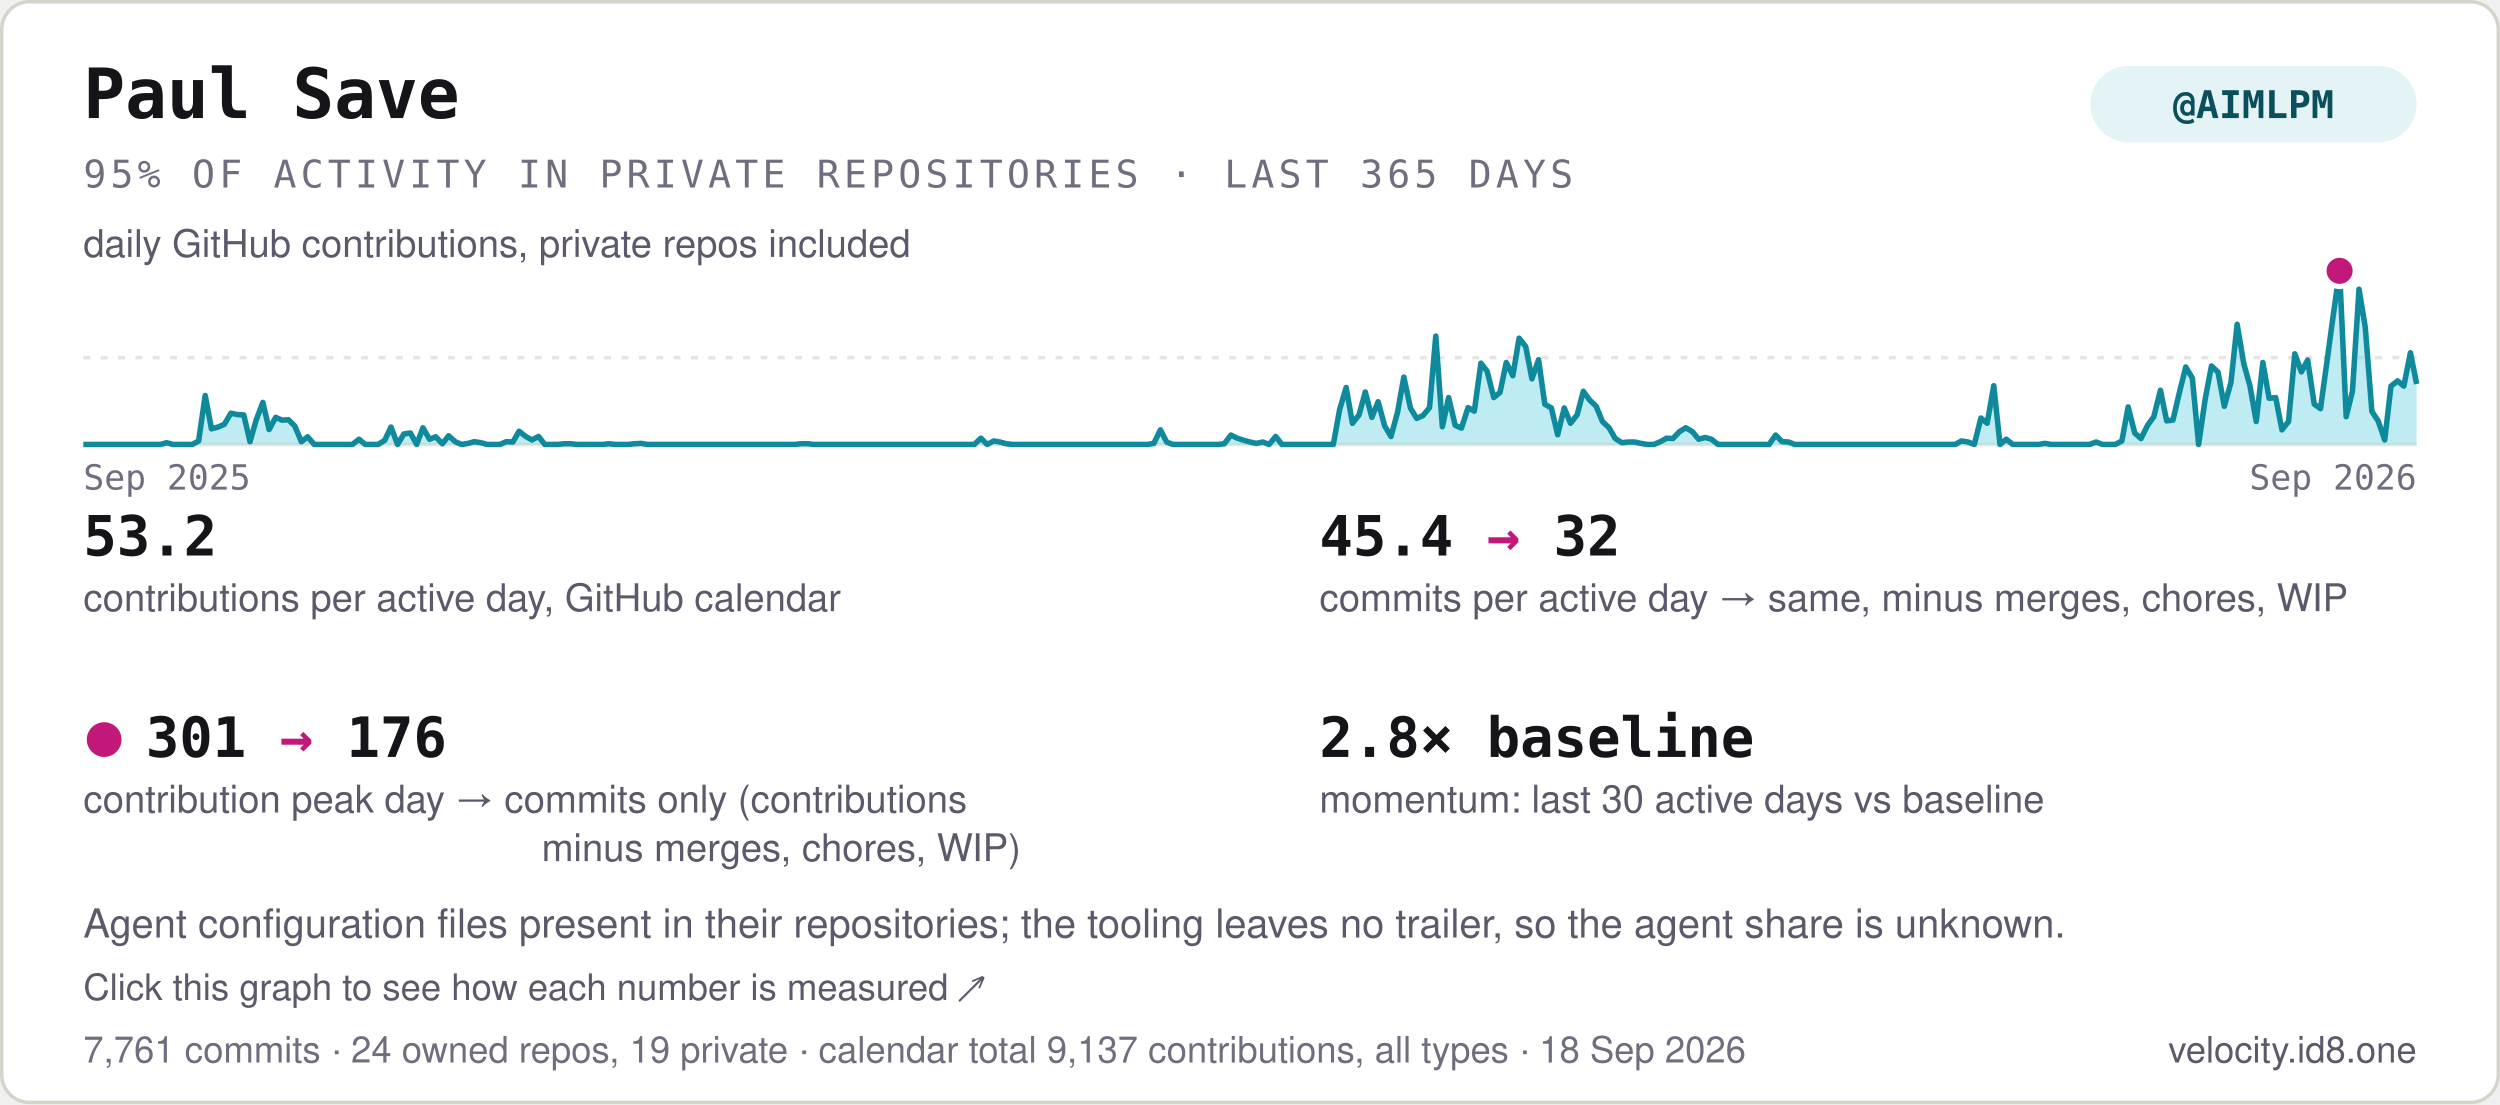
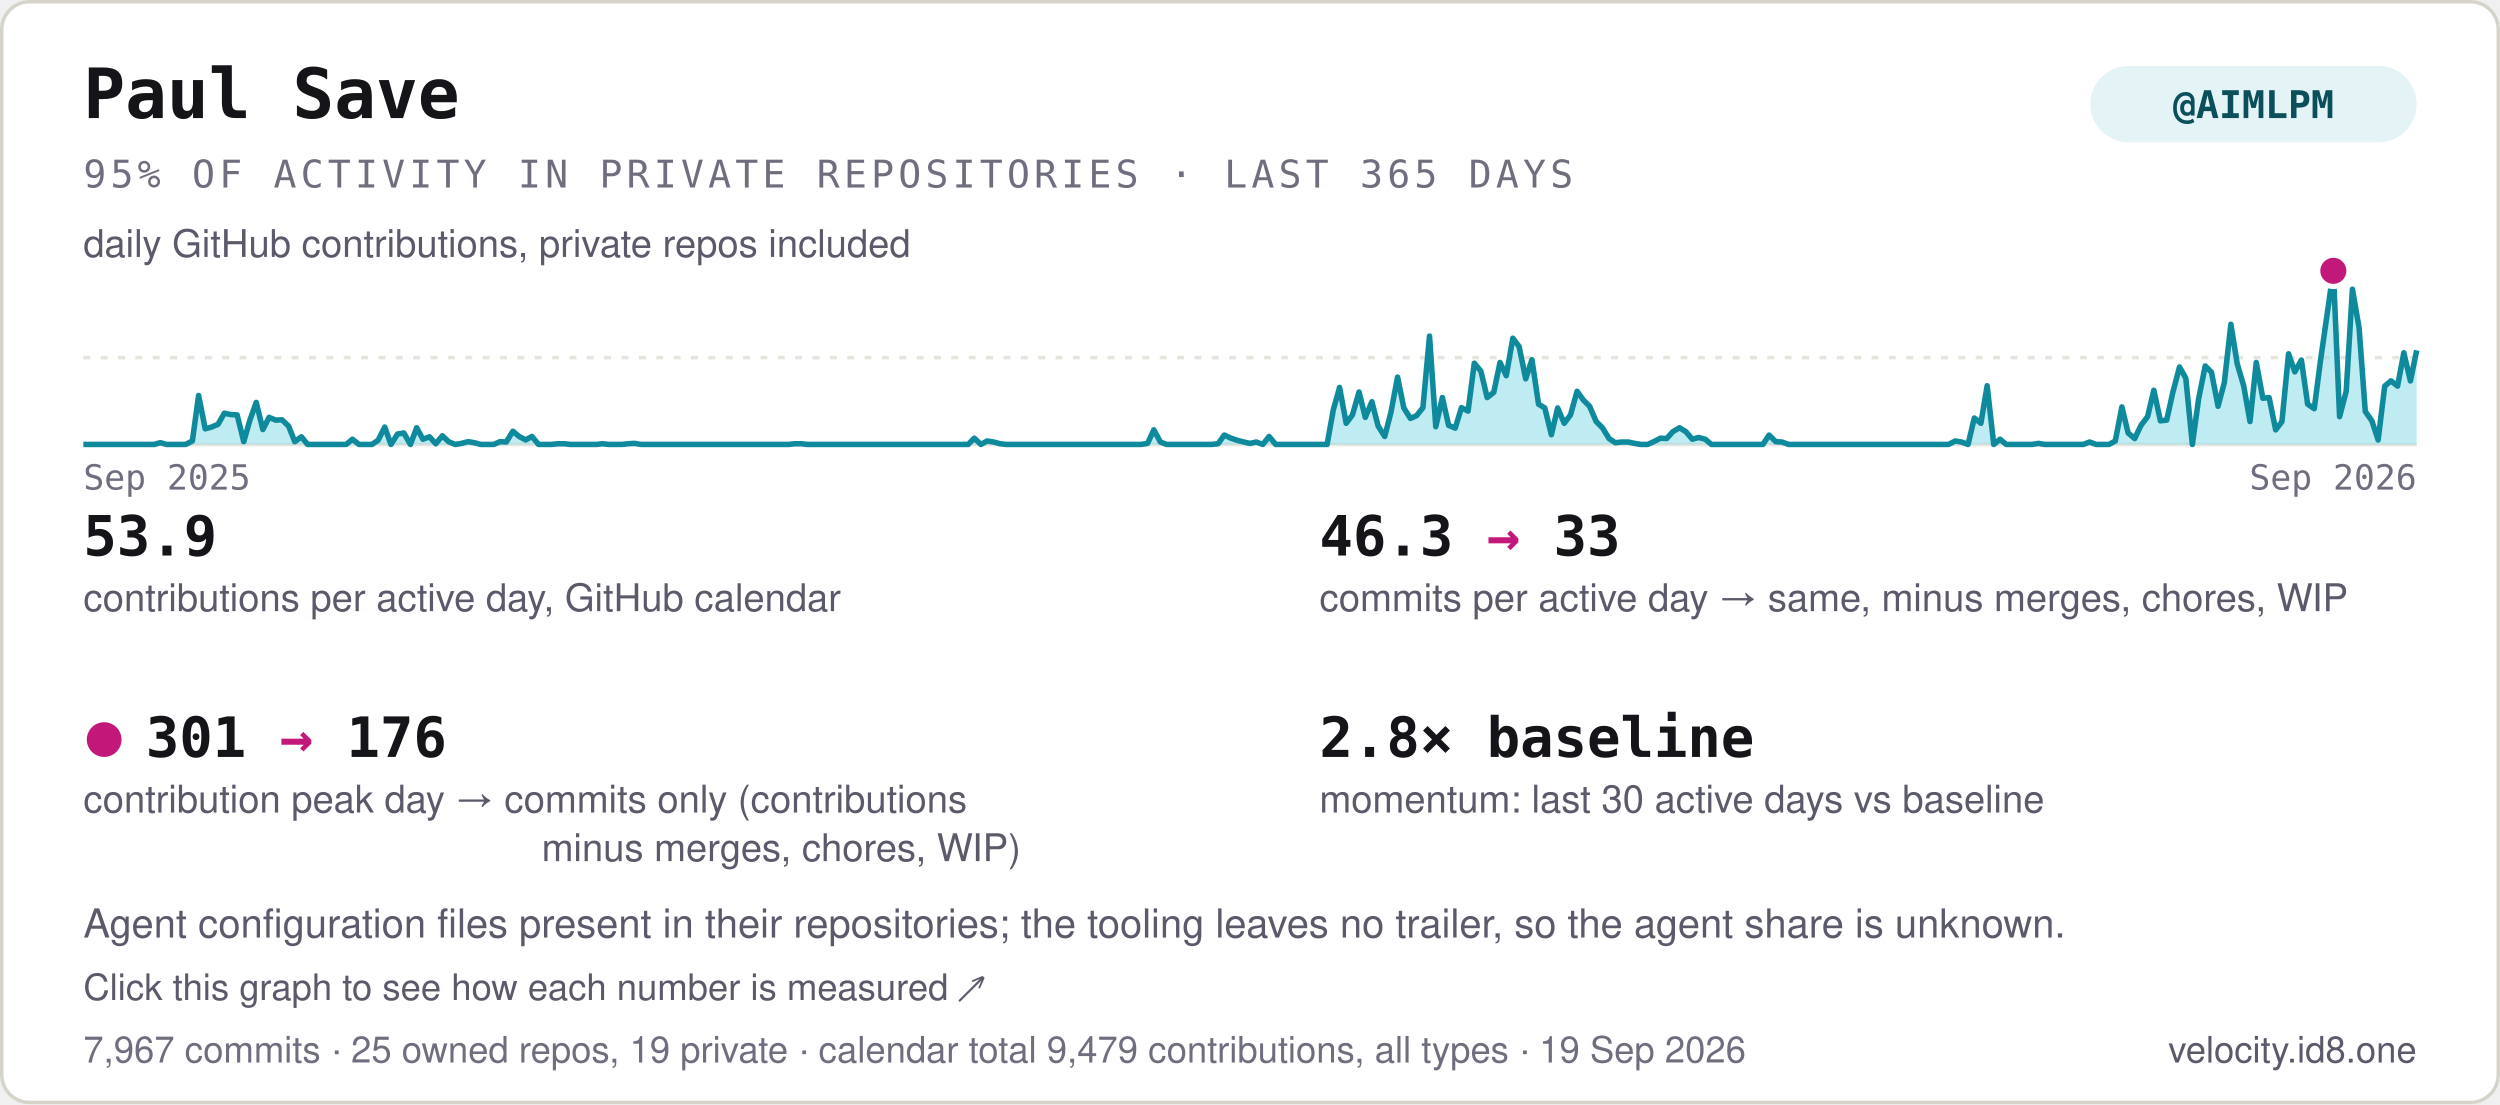
<svg xmlns="http://www.w3.org/2000/svg" width="720" height="318" viewBox="0 0 720 318" role="img" aria-label="Paul Save: Velocity Graph">
  <rect x="0.5" y="0.5" width="719" height="317" rx="8" fill="#FFFFFF" stroke="#D5D3CA" />
  <text x="24" y="34" font-family="Departure Mono, JetBrains Mono, ui-monospace, Menlo, monospace" font-size="20" font-weight="700" fill="#141419">Paul Save</text>
  <text x="24" y="54" font-family="Departure Mono, JetBrains Mono, ui-monospace, Menlo, monospace" font-size="11" letter-spacing="1.2" fill="#6E6E7E">95% OF ACTIVITY IN PRIVATE REPOSITORIES · LAST 365 DAYS</text>
  <rect x="602" y="19" width="94" height="22" rx="11" fill="#E4F3F6" />
  <text x="649" y="34" text-anchor="middle" font-family="Departure Mono, JetBrains Mono, ui-monospace, Menlo, monospace" font-size="11" font-weight="600" fill="#0A4F5A">@AIMLPM</text>
  <line x1="24" x2="696" y1="128" y2="128" stroke="#E6E4DC" />
  <line x1="24" x2="696" y1="103.0" y2="103.0" stroke="#E6E4DC" stroke-dasharray="2 3" />
-   <path d="M24.0,128.0 L25.8,128.0 L27.7,128.0 L29.5,128.0 L31.4,128.0 L33.2,128.0 L35.1,128.0 L36.9,128.0 L38.8,128.0 L40.6,128.0 L42.5,128.0 L44.3,128.0 L46.2,128.0 L48.0,127.5 L49.8,128.0 L51.7,128.0 L53.5,128.0 L55.4,128.0 L57.2,127.0 L59.1,113.9 L60.9,123.5 L62.8,123.0 L64.6,122.2 L66.5,119.0 L68.3,119.4 L70.2,119.5 L72.0,127.2 L73.8,120.9 L75.7,115.9 L77.5,123.7 L79.4,120.2 L81.2,121.0 L83.1,120.9 L84.9,122.7 L86.8,127.2 L88.6,125.8 L90.5,128.0 L92.3,128.0 L94.2,128.0 L96.0,128.0 L97.8,128.0 L99.7,128.0 L101.5,128.0 L103.4,126.5 L105.2,128.0 L107.1,128.0 L108.9,128.0 L110.8,126.8 L112.6,123.0 L114.5,128.0 L116.3,125.0 L118.2,124.7 L120.0,128.0 L121.8,123.2 L123.7,126.5 L125.5,125.8 L127.4,127.8 L129.2,125.5 L131.1,127.2 L132.9,128.0 L134.8,127.7 L136.6,127.2 L138.5,127.5 L140.3,128.0 L142.2,128.0 L144.0,128.0 L145.8,127.2 L147.7,127.3 L149.5,124.2 L151.4,125.7 L153.2,126.7 L155.1,125.7 L156.9,128.0 L158.8,128.0 L160.6,128.0 L162.5,127.8 L164.3,127.8 L166.2,128.0 L168.0,128.0 L169.8,128.0 L171.7,128.0 L173.5,128.0 L175.4,127.8 L177.2,128.0 L179.1,128.0 L180.9,128.0 L182.8,127.8 L184.6,127.7 L186.5,128.0 L188.3,128.0 L190.2,128.0 L192.0,128.0 L193.8,128.0 L195.7,128.0 L197.5,128.0 L199.4,128.0 L201.2,128.0 L203.1,128.0 L204.9,128.0 L206.8,128.0 L208.6,128.0 L210.5,128.0 L212.3,128.0 L214.2,128.0 L216.0,128.0 L217.8,128.0 L219.7,128.0 L221.5,128.0 L223.4,128.0 L225.2,128.0 L227.1,128.0 L228.9,128.0 L230.8,127.8 L232.6,127.8 L234.5,128.0 L236.3,128.0 L238.2,128.0 L240.0,128.0 L241.8,128.0 L243.7,128.0 L245.5,128.0 L247.4,128.0 L249.2,128.0 L251.1,128.0 L252.9,128.0 L254.8,128.0 L256.6,128.0 L258.5,128.0 L260.3,128.0 L262.2,128.0 L264.0,128.0 L265.8,128.0 L267.7,128.0 L269.5,128.0 L271.4,128.0 L273.2,128.0 L275.1,128.0 L276.9,128.0 L278.8,128.0 L280.6,128.0 L282.5,126.2 L284.3,128.0 L286.2,127.0 L288.0,127.3 L289.8,127.8 L291.7,128.0 L293.5,128.0 L295.4,128.0 L297.2,128.0 L299.1,128.0 L300.9,128.0 L302.8,128.0 L304.6,128.0 L306.5,128.0 L308.3,128.0 L310.2,128.0 L312.0,128.0 L313.8,128.0 L315.7,128.0 L317.5,128.0 L319.4,128.0 L321.2,128.0 L323.1,128.0 L324.9,128.0 L326.8,128.0 L328.6,128.0 L330.5,128.0 L332.3,127.7 L334.2,123.8 L336.0,127.3 L337.8,128.0 L339.7,128.0 L341.5,128.0 L343.4,128.0 L345.2,128.0 L347.1,128.0 L348.9,128.0 L350.8,128.0 L352.6,127.8 L354.5,125.3 L356.3,126.2 L358.2,126.8 L360.0,127.3 L361.8,127.7 L363.7,127.3 L365.5,128.0 L367.4,125.7 L369.2,128.0 L371.1,128.0 L372.9,128.0 L374.8,128.0 L376.6,128.0 L378.5,128.0 L380.3,128.0 L382.2,128.0 L384.0,128.0 L385.8,118.0 L387.7,111.6 L389.5,121.9 L391.4,119.5 L393.2,112.9 L395.1,120.2 L396.9,115.7 L398.8,122.7 L400.6,125.7 L402.5,118.7 L404.3,108.6 L406.2,117.5 L408.0,120.5 L409.8,119.7 L411.7,117.4 L413.5,96.8 L415.4,122.9 L417.2,114.5 L419.1,122.5 L420.9,123.3 L422.8,117.4 L424.6,118.4 L426.5,104.6 L428.3,106.9 L430.2,114.5 L432.0,113.0 L433.8,104.4 L435.7,108.2 L437.5,97.4 L439.4,99.8 L441.2,109.1 L443.1,103.6 L444.9,116.4 L446.8,117.5 L448.6,125.2 L450.5,117.5 L452.3,121.9 L454.2,119.5 L456.0,112.7 L457.8,115.2 L459.7,117.0 L461.5,121.4 L463.4,123.2 L465.2,126.3 L467.1,127.5 L468.9,127.3 L470.8,127.3 L472.6,127.7 L474.5,128.0 L476.3,128.0 L478.2,127.2 L480.0,126.2 L481.8,126.3 L483.7,124.3 L485.5,123.2 L487.4,124.3 L489.2,126.5 L491.1,126.0 L492.9,126.5 L494.8,128.0 L496.6,128.0 L498.5,128.0 L500.3,128.0 L502.2,128.0 L504.0,128.0 L505.8,128.0 L507.7,128.0 L509.5,128.0 L511.4,125.3 L513.2,127.2 L515.1,127.3 L516.9,128.0 L518.8,128.0 L520.6,128.0 L522.5,128.0 L524.3,128.0 L526.2,128.0 L528.0,128.0 L529.8,128.0 L531.7,128.0 L533.5,128.0 L535.4,128.0 L537.2,128.0 L539.1,128.0 L540.9,128.0 L542.8,128.0 L544.6,128.0 L546.5,128.0 L548.3,128.0 L550.2,128.0 L552.0,128.0 L553.8,128.0 L555.7,128.0 L557.5,128.0 L559.4,128.0 L561.2,128.0 L563.1,128.0 L564.9,127.0 L566.8,127.3 L568.6,128.0 L570.5,120.4 L572.3,121.9 L574.2,111.1 L576.0,128.0 L577.8,126.5 L579.7,128.0 L581.5,128.0 L583.4,128.0 L585.2,128.0 L587.1,128.0 L588.9,127.7 L590.8,128.0 L592.6,128.0 L594.5,128.0 L596.3,128.0 L598.2,128.0 L600.0,128.0 L601.8,128.0 L603.7,127.3 L605.5,128.0 L607.4,128.0 L609.2,128.0 L611.1,127.0 L612.9,117.2 L614.8,124.7 L616.6,126.3 L618.5,122.5 L620.3,120.0 L622.2,112.4 L624.0,121.2 L625.8,121.0 L627.7,112.9 L629.5,105.7 L631.4,108.9 L633.2,128.0 L635.1,114.9 L636.9,105.4 L638.8,107.2 L640.6,117.0 L642.5,110.2 L644.3,93.4 L646.2,104.7 L648.0,111.2 L649.8,121.4 L651.7,104.4 L653.5,114.7 L655.4,114.5 L657.2,123.8 L659.1,121.4 L660.9,101.9 L662.8,107.1 L664.6,103.7 L666.5,116.4 L668.3,117.7 L670.2,103.9 L672.0,90.6 L673.8,78.0 L675.7,120.0 L677.5,112.7 L679.4,83.3 L681.2,94.3 L683.1,118.5 L684.9,121.2 L686.8,126.7 L688.6,111.2 L690.5,109.7 L692.3,111.2 L694.2,101.6 L696.0,110.6 L696.0,128 L24,128 Z" fill="#8ADCE8" fill-opacity="0.55" />
-   <path d="M24.0,128.0 L25.8,128.0 L27.7,128.0 L29.5,128.0 L31.4,128.0 L33.2,128.0 L35.1,128.0 L36.9,128.0 L38.8,128.0 L40.6,128.0 L42.5,128.0 L44.3,128.0 L46.2,128.0 L48.0,127.5 L49.8,128.0 L51.7,128.0 L53.5,128.0 L55.4,128.0 L57.2,127.0 L59.1,113.9 L60.9,123.5 L62.8,123.0 L64.6,122.2 L66.5,119.0 L68.3,119.4 L70.2,119.5 L72.0,127.2 L73.8,120.9 L75.7,115.9 L77.5,123.7 L79.4,120.2 L81.2,121.0 L83.1,120.9 L84.9,122.7 L86.8,127.2 L88.6,125.8 L90.5,128.0 L92.3,128.0 L94.2,128.0 L96.0,128.0 L97.8,128.0 L99.7,128.0 L101.5,128.0 L103.4,126.5 L105.2,128.0 L107.1,128.0 L108.9,128.0 L110.8,126.8 L112.6,123.0 L114.5,128.0 L116.3,125.0 L118.2,124.7 L120.0,128.0 L121.8,123.2 L123.7,126.5 L125.5,125.8 L127.4,127.8 L129.2,125.5 L131.1,127.2 L132.9,128.0 L134.8,127.7 L136.6,127.2 L138.5,127.5 L140.3,128.0 L142.2,128.0 L144.0,128.0 L145.8,127.2 L147.7,127.3 L149.5,124.2 L151.4,125.7 L153.2,126.7 L155.1,125.7 L156.9,128.0 L158.8,128.0 L160.6,128.0 L162.5,127.8 L164.3,127.8 L166.2,128.0 L168.0,128.0 L169.8,128.0 L171.7,128.0 L173.5,128.0 L175.4,127.8 L177.2,128.0 L179.1,128.0 L180.9,128.0 L182.8,127.8 L184.6,127.7 L186.5,128.0 L188.3,128.0 L190.2,128.0 L192.0,128.0 L193.8,128.0 L195.7,128.0 L197.5,128.0 L199.4,128.0 L201.2,128.0 L203.1,128.0 L204.9,128.0 L206.8,128.0 L208.6,128.0 L210.5,128.0 L212.3,128.0 L214.2,128.0 L216.0,128.0 L217.8,128.0 L219.7,128.0 L221.5,128.0 L223.4,128.0 L225.2,128.0 L227.1,128.0 L228.9,128.0 L230.8,127.8 L232.6,127.8 L234.5,128.0 L236.3,128.0 L238.2,128.0 L240.0,128.0 L241.8,128.0 L243.7,128.0 L245.5,128.0 L247.4,128.0 L249.2,128.0 L251.1,128.0 L252.9,128.0 L254.8,128.0 L256.6,128.0 L258.5,128.0 L260.3,128.0 L262.2,128.0 L264.0,128.0 L265.8,128.0 L267.7,128.0 L269.5,128.0 L271.4,128.0 L273.2,128.0 L275.1,128.0 L276.9,128.0 L278.8,128.0 L280.6,128.0 L282.5,126.2 L284.3,128.0 L286.2,127.0 L288.0,127.3 L289.8,127.8 L291.7,128.0 L293.5,128.0 L295.4,128.0 L297.2,128.0 L299.1,128.0 L300.9,128.0 L302.8,128.0 L304.6,128.0 L306.5,128.0 L308.3,128.0 L310.2,128.0 L312.0,128.0 L313.8,128.0 L315.7,128.0 L317.5,128.0 L319.4,128.0 L321.2,128.0 L323.1,128.0 L324.9,128.0 L326.8,128.0 L328.6,128.0 L330.5,128.0 L332.3,127.7 L334.2,123.8 L336.0,127.3 L337.8,128.0 L339.7,128.0 L341.5,128.0 L343.4,128.0 L345.2,128.0 L347.1,128.0 L348.9,128.0 L350.8,128.0 L352.6,127.8 L354.5,125.3 L356.3,126.2 L358.2,126.8 L360.0,127.3 L361.8,127.7 L363.7,127.3 L365.5,128.0 L367.4,125.7 L369.2,128.0 L371.1,128.0 L372.9,128.0 L374.8,128.0 L376.6,128.0 L378.5,128.0 L380.3,128.0 L382.2,128.0 L384.0,128.0 L385.8,118.0 L387.7,111.6 L389.5,121.9 L391.4,119.5 L393.2,112.9 L395.1,120.2 L396.9,115.7 L398.8,122.7 L400.6,125.7 L402.5,118.7 L404.3,108.6 L406.2,117.5 L408.0,120.5 L409.8,119.7 L411.7,117.4 L413.5,96.8 L415.4,122.9 L417.2,114.5 L419.1,122.5 L420.9,123.3 L422.8,117.4 L424.6,118.4 L426.5,104.6 L428.3,106.9 L430.2,114.5 L432.0,113.0 L433.8,104.4 L435.7,108.2 L437.5,97.4 L439.4,99.8 L441.2,109.1 L443.1,103.6 L444.9,116.4 L446.8,117.5 L448.6,125.2 L450.5,117.5 L452.3,121.9 L454.2,119.5 L456.0,112.7 L457.8,115.2 L459.7,117.0 L461.5,121.4 L463.4,123.2 L465.2,126.3 L467.1,127.5 L468.9,127.3 L470.8,127.3 L472.6,127.7 L474.5,128.0 L476.3,128.0 L478.2,127.2 L480.0,126.2 L481.8,126.3 L483.7,124.3 L485.5,123.2 L487.4,124.3 L489.2,126.5 L491.1,126.0 L492.9,126.5 L494.8,128.0 L496.6,128.0 L498.5,128.0 L500.3,128.0 L502.2,128.0 L504.0,128.0 L505.8,128.0 L507.7,128.0 L509.5,128.0 L511.4,125.3 L513.2,127.2 L515.1,127.3 L516.9,128.0 L518.8,128.0 L520.6,128.0 L522.5,128.0 L524.3,128.0 L526.2,128.0 L528.0,128.0 L529.8,128.0 L531.7,128.0 L533.5,128.0 L535.4,128.0 L537.2,128.0 L539.1,128.0 L540.9,128.0 L542.8,128.0 L544.6,128.0 L546.5,128.0 L548.3,128.0 L550.2,128.0 L552.0,128.0 L553.8,128.0 L555.7,128.0 L557.5,128.0 L559.4,128.0 L561.2,128.0 L563.1,128.0 L564.9,127.0 L566.8,127.3 L568.6,128.0 L570.5,120.4 L572.3,121.9 L574.2,111.1 L576.0,128.0 L577.8,126.5 L579.7,128.0 L581.5,128.0 L583.4,128.0 L585.2,128.0 L587.1,128.0 L588.9,127.7 L590.8,128.0 L592.6,128.0 L594.5,128.0 L596.3,128.0 L598.2,128.0 L600.0,128.0 L601.8,128.0 L603.7,127.3 L605.5,128.0 L607.4,128.0 L609.2,128.0 L611.1,127.0 L612.9,117.2 L614.8,124.7 L616.6,126.3 L618.5,122.5 L620.3,120.0 L622.2,112.4 L624.0,121.2 L625.8,121.0 L627.7,112.9 L629.5,105.7 L631.4,108.9 L633.2,128.0 L635.1,114.9 L636.9,105.4 L638.8,107.2 L640.6,117.0 L642.5,110.2 L644.3,93.4 L646.2,104.7 L648.0,111.2 L649.8,121.4 L651.7,104.4 L653.5,114.7 L655.4,114.5 L657.2,123.8 L659.1,121.4 L660.9,101.9 L662.8,107.1 L664.6,103.7 L666.5,116.4 L668.3,117.7 L670.2,103.9 L672.0,90.6 L673.8,78.0 L675.7,120.0 L677.5,112.7 L679.4,83.3 L681.2,94.3 L683.1,118.5 L684.9,121.2 L686.8,126.7 L688.6,111.2 L690.5,109.7 L692.3,111.2 L694.2,101.6 L696.0,110.6" fill="none" stroke="#0F8A9C" stroke-width="1.6" stroke-linejoin="round" />
-   <circle cx="673.8" cy="78.0" r="4.5" fill="#C2187A" stroke="#FFFFFF" stroke-width="1.5" />
+   <path d="M24.0,128.0 L25.8,128.0 L27.7,128.0 L29.5,128.0 L31.4,128.0 L33.2,128.0 L35.1,128.0 L36.9,128.0 L38.8,128.0 L40.6,128.0 L42.5,128.0 L44.3,128.0 L46.2,127.5 L48.0,128.0 L49.8,128.0 L51.7,128.0 L53.5,128.0 L55.4,127.0 L57.2,113.9 L59.1,123.5 L60.9,123.0 L62.8,122.2 L64.6,119.0 L66.5,119.4 L68.3,119.5 L70.2,127.2 L72.0,120.9 L73.8,115.9 L75.7,123.7 L77.5,120.2 L79.4,121.0 L81.2,120.9 L83.1,122.7 L84.9,127.2 L86.8,125.8 L88.6,128.0 L90.5,128.0 L92.3,128.0 L94.2,128.0 L96.0,128.0 L97.8,128.0 L99.7,128.0 L101.5,126.5 L103.4,128.0 L105.2,128.0 L107.1,128.0 L108.9,126.8 L110.8,123.0 L112.6,128.0 L114.5,125.0 L116.3,124.7 L118.2,128.0 L120.0,123.2 L121.8,126.5 L123.7,125.8 L125.5,127.8 L127.4,125.5 L129.2,127.2 L131.1,128.0 L132.9,127.7 L134.8,127.2 L136.6,127.5 L138.5,128.0 L140.3,128.0 L142.2,128.0 L144.0,127.2 L145.8,127.3 L147.7,124.2 L149.5,125.7 L151.4,126.7 L153.2,125.7 L155.1,128.0 L156.9,128.0 L158.8,128.0 L160.6,127.8 L162.5,127.8 L164.3,128.0 L166.2,128.0 L168.0,128.0 L169.8,128.0 L171.7,128.0 L173.5,127.8 L175.4,128.0 L177.2,128.0 L179.1,128.0 L180.9,127.8 L182.8,127.7 L184.6,128.0 L186.5,128.0 L188.3,128.0 L190.2,128.0 L192.0,128.0 L193.8,128.0 L195.7,128.0 L197.5,128.0 L199.4,128.0 L201.2,128.0 L203.1,128.0 L204.9,128.0 L206.8,128.0 L208.6,128.0 L210.5,128.0 L212.3,128.0 L214.2,128.0 L216.0,128.0 L217.8,128.0 L219.7,128.0 L221.5,128.0 L223.4,128.0 L225.2,128.0 L227.1,128.0 L228.9,127.8 L230.8,127.8 L232.6,128.0 L234.5,128.0 L236.3,128.0 L238.2,128.0 L240.0,128.0 L241.8,128.0 L243.7,128.0 L245.5,128.0 L247.4,128.0 L249.2,128.0 L251.1,128.0 L252.9,128.0 L254.8,128.0 L256.6,128.0 L258.5,128.0 L260.3,128.0 L262.2,128.0 L264.0,128.0 L265.8,128.0 L267.7,128.0 L269.5,128.0 L271.4,128.0 L273.2,128.0 L275.1,128.0 L276.9,128.0 L278.8,128.0 L280.6,126.2 L282.5,128.0 L284.3,127.0 L286.2,127.3 L288.0,127.8 L289.8,128.0 L291.7,128.0 L293.5,128.0 L295.4,128.0 L297.2,128.0 L299.1,128.0 L300.9,128.0 L302.8,128.0 L304.6,128.0 L306.5,128.0 L308.3,128.0 L310.2,128.0 L312.0,128.0 L313.8,128.0 L315.7,128.0 L317.5,128.0 L319.4,128.0 L321.2,128.0 L323.1,128.0 L324.9,128.0 L326.8,128.0 L328.6,128.0 L330.5,127.7 L332.3,123.8 L334.2,127.3 L336.0,128.0 L337.8,128.0 L339.7,128.0 L341.5,128.0 L343.4,128.0 L345.2,128.0 L347.1,128.0 L348.9,128.0 L350.8,127.8 L352.6,125.3 L354.5,126.2 L356.3,126.8 L358.2,127.3 L360.0,127.7 L361.8,127.3 L363.7,128.0 L365.5,125.7 L367.4,128.0 L369.2,128.0 L371.1,128.0 L372.9,128.0 L374.8,128.0 L376.6,128.0 L378.5,128.0 L380.3,128.0 L382.2,128.0 L384.0,118.0 L385.8,111.6 L387.7,121.9 L389.5,119.5 L391.4,112.9 L393.2,120.2 L395.1,115.7 L396.9,122.7 L398.8,125.7 L400.6,118.7 L402.5,108.6 L404.3,117.5 L406.2,120.5 L408.0,119.7 L409.8,117.4 L411.7,96.8 L413.5,122.9 L415.4,114.5 L417.2,122.5 L419.1,123.3 L420.9,117.4 L422.8,118.4 L424.6,104.6 L426.5,106.9 L428.3,114.5 L430.2,113.0 L432.0,104.4 L433.8,108.2 L435.7,97.4 L437.5,99.8 L439.4,109.1 L441.2,103.6 L443.1,116.4 L444.9,117.5 L446.8,125.2 L448.6,117.5 L450.5,121.9 L452.3,119.5 L454.2,112.7 L456.0,115.2 L457.8,117.0 L459.7,121.4 L461.5,123.2 L463.4,126.3 L465.2,127.5 L467.1,127.3 L468.9,127.3 L470.8,127.7 L472.6,128.0 L474.5,128.0 L476.3,127.2 L478.2,126.2 L480.0,126.3 L481.8,124.3 L483.7,123.2 L485.5,124.3 L487.4,126.5 L489.2,126.0 L491.1,126.5 L492.9,128.0 L494.8,128.0 L496.6,128.0 L498.5,128.0 L500.3,128.0 L502.2,128.0 L504.0,128.0 L505.8,128.0 L507.7,128.0 L509.5,125.3 L511.4,127.2 L513.2,127.3 L515.1,128.0 L516.9,128.0 L518.8,128.0 L520.6,128.0 L522.5,128.0 L524.3,128.0 L526.2,128.0 L528.0,128.0 L529.8,128.0 L531.7,128.0 L533.5,128.0 L535.4,128.0 L537.2,128.0 L539.1,128.0 L540.9,128.0 L542.8,128.0 L544.6,128.0 L546.5,128.0 L548.3,128.0 L550.2,128.0 L552.0,128.0 L553.8,128.0 L555.7,128.0 L557.5,128.0 L559.4,128.0 L561.2,128.0 L563.1,127.0 L564.9,127.3 L566.8,128.0 L568.6,120.4 L570.5,121.9 L572.3,111.1 L574.2,128.0 L576.0,126.5 L577.8,128.0 L579.7,128.0 L581.5,128.0 L583.4,128.0 L585.2,128.0 L587.1,127.7 L588.9,128.0 L590.8,128.0 L592.6,128.0 L594.5,128.0 L596.3,128.0 L598.2,128.0 L600.0,128.0 L601.8,127.3 L603.7,128.0 L605.5,128.0 L607.4,128.0 L609.2,127.0 L611.1,117.2 L612.9,124.7 L614.8,126.3 L616.6,122.5 L618.5,120.0 L620.3,112.4 L622.2,121.2 L624.0,121.0 L625.8,112.9 L627.7,105.7 L629.5,108.9 L631.4,128.0 L633.2,114.9 L635.1,105.4 L636.9,107.2 L638.8,117.0 L640.6,110.2 L642.5,93.4 L644.3,104.7 L646.2,111.2 L648.0,121.4 L649.8,104.4 L651.7,114.7 L653.5,114.5 L655.4,123.8 L657.2,121.4 L659.1,101.9 L660.9,107.1 L662.8,103.7 L664.6,116.4 L666.5,117.7 L668.3,103.9 L670.2,90.6 L672.0,78.0 L673.8,120.0 L675.7,112.7 L677.5,83.3 L679.4,94.3 L681.2,118.5 L683.1,121.2 L684.9,126.7 L686.8,111.2 L688.6,109.7 L690.5,111.2 L692.3,101.6 L694.2,109.7 L696.0,100.9 L696.0,128 L24,128 Z" fill="#8ADCE8" fill-opacity="0.55" />
+   <path d="M24.0,128.0 L25.8,128.0 L27.7,128.0 L29.5,128.0 L31.4,128.0 L33.2,128.0 L35.1,128.0 L36.9,128.0 L38.8,128.0 L40.6,128.0 L42.5,128.0 L44.3,128.0 L46.2,127.5 L48.0,128.0 L49.8,128.0 L51.7,128.0 L53.5,128.0 L55.4,127.0 L57.2,113.9 L59.1,123.5 L60.9,123.0 L62.8,122.2 L64.6,119.0 L66.5,119.4 L68.3,119.5 L70.2,127.2 L72.0,120.9 L73.8,115.9 L75.7,123.7 L77.5,120.2 L79.4,121.0 L81.2,120.9 L83.1,122.7 L84.9,127.2 L86.8,125.8 L88.6,128.0 L90.5,128.0 L92.3,128.0 L94.2,128.0 L96.0,128.0 L97.8,128.0 L99.7,128.0 L101.5,126.5 L103.4,128.0 L105.2,128.0 L107.1,128.0 L108.9,126.8 L110.8,123.0 L112.6,128.0 L114.5,125.0 L116.3,124.7 L118.2,128.0 L120.0,123.2 L121.8,126.5 L123.7,125.8 L125.5,127.8 L127.4,125.5 L129.2,127.2 L131.1,128.0 L132.9,127.7 L134.8,127.2 L136.6,127.5 L138.5,128.0 L140.3,128.0 L142.2,128.0 L144.0,127.2 L145.8,127.3 L147.7,124.2 L149.5,125.7 L151.4,126.7 L153.2,125.7 L155.1,128.0 L156.9,128.0 L158.8,128.0 L160.6,127.8 L162.5,127.8 L164.3,128.0 L166.2,128.0 L168.0,128.0 L169.8,128.0 L171.7,128.0 L173.5,127.8 L175.4,128.0 L177.2,128.0 L179.1,128.0 L180.9,127.8 L182.8,127.7 L184.6,128.0 L186.5,128.0 L188.3,128.0 L190.2,128.0 L192.0,128.0 L193.8,128.0 L195.7,128.0 L197.5,128.0 L199.4,128.0 L201.2,128.0 L203.1,128.0 L204.9,128.0 L206.8,128.0 L208.6,128.0 L210.5,128.0 L212.3,128.0 L214.2,128.0 L216.0,128.0 L217.8,128.0 L219.7,128.0 L221.5,128.0 L223.4,128.0 L225.2,128.0 L227.1,128.0 L228.9,127.8 L230.8,127.8 L232.6,128.0 L234.5,128.0 L236.3,128.0 L238.2,128.0 L240.0,128.0 L241.8,128.0 L243.7,128.0 L245.5,128.0 L247.4,128.0 L249.2,128.0 L251.1,128.0 L252.9,128.0 L254.8,128.0 L256.6,128.0 L258.5,128.0 L260.3,128.0 L262.2,128.0 L264.0,128.0 L265.8,128.0 L267.7,128.0 L269.5,128.0 L271.4,128.0 L273.2,128.0 L275.1,128.0 L276.9,128.0 L278.8,128.0 L280.6,126.2 L282.5,128.0 L284.3,127.0 L286.2,127.3 L288.0,127.8 L289.8,128.0 L291.7,128.0 L293.5,128.0 L295.4,128.0 L297.2,128.0 L299.1,128.0 L300.9,128.0 L302.8,128.0 L304.6,128.0 L306.5,128.0 L308.3,128.0 L310.2,128.0 L312.0,128.0 L313.8,128.0 L315.7,128.0 L317.5,128.0 L319.4,128.0 L321.2,128.0 L323.1,128.0 L324.9,128.0 L326.8,128.0 L328.6,128.0 L330.5,127.7 L332.3,123.8 L334.2,127.3 L336.0,128.0 L337.8,128.0 L339.7,128.0 L341.5,128.0 L343.4,128.0 L345.2,128.0 L347.1,128.0 L348.9,128.0 L350.8,127.8 L352.6,125.3 L354.5,126.2 L356.3,126.8 L358.2,127.3 L360.0,127.7 L361.8,127.3 L363.7,128.0 L365.5,125.7 L367.4,128.0 L369.2,128.0 L371.1,128.0 L372.9,128.0 L374.8,128.0 L376.6,128.0 L378.5,128.0 L380.3,128.0 L382.2,128.0 L384.0,118.0 L385.8,111.6 L387.7,121.9 L389.5,119.5 L391.4,112.9 L393.2,120.2 L395.1,115.7 L396.9,122.7 L398.8,125.7 L400.6,118.7 L402.5,108.6 L404.3,117.5 L406.2,120.5 L408.0,119.7 L409.8,117.4 L411.7,96.8 L413.5,122.9 L415.4,114.5 L417.2,122.5 L419.1,123.3 L420.9,117.4 L422.8,118.4 L424.6,104.6 L426.5,106.9 L428.3,114.5 L430.2,113.0 L432.0,104.4 L433.8,108.2 L435.7,97.4 L437.5,99.8 L439.4,109.1 L441.2,103.6 L443.1,116.4 L444.9,117.5 L446.8,125.2 L448.6,117.5 L450.5,121.9 L452.3,119.5 L454.2,112.7 L456.0,115.2 L457.8,117.0 L459.7,121.4 L461.5,123.2 L463.4,126.3 L465.2,127.5 L467.1,127.3 L468.9,127.3 L470.8,127.7 L472.6,128.0 L474.5,128.0 L476.3,127.2 L478.2,126.2 L480.0,126.3 L481.8,124.3 L483.7,123.2 L485.5,124.3 L487.4,126.5 L489.2,126.0 L491.1,126.5 L492.9,128.0 L494.8,128.0 L496.6,128.0 L498.5,128.0 L500.3,128.0 L502.2,128.0 L504.0,128.0 L505.8,128.0 L507.7,128.0 L509.5,125.3 L511.4,127.2 L513.2,127.3 L515.1,128.0 L516.9,128.0 L518.8,128.0 L520.6,128.0 L522.5,128.0 L524.3,128.0 L526.2,128.0 L528.0,128.0 L529.8,128.0 L531.7,128.0 L533.5,128.0 L535.4,128.0 L537.2,128.0 L539.1,128.0 L540.9,128.0 L542.8,128.0 L544.6,128.0 L546.5,128.0 L548.3,128.0 L550.2,128.0 L552.0,128.0 L553.8,128.0 L555.7,128.0 L557.5,128.0 L559.4,128.0 L561.2,128.0 L563.1,127.0 L564.9,127.3 L566.8,128.0 L568.6,120.4 L570.5,121.9 L572.3,111.1 L574.2,128.0 L576.0,126.5 L577.8,128.0 L579.7,128.0 L581.5,128.0 L583.4,128.0 L585.2,128.0 L587.1,127.7 L588.9,128.0 L590.8,128.0 L592.6,128.0 L594.5,128.0 L596.3,128.0 L598.2,128.0 L600.0,128.0 L601.8,127.3 L603.7,128.0 L605.5,128.0 L607.4,128.0 L609.2,127.0 L611.1,117.2 L612.9,124.7 L614.8,126.3 L616.6,122.5 L618.5,120.0 L620.3,112.4 L622.2,121.2 L624.0,121.0 L625.8,112.9 L627.7,105.7 L629.5,108.9 L631.4,128.0 L633.2,114.9 L635.1,105.4 L636.9,107.2 L638.8,117.0 L640.6,110.2 L642.5,93.4 L644.3,104.7 L646.2,111.2 L648.0,121.4 L649.8,104.4 L651.7,114.7 L653.5,114.5 L655.4,123.8 L657.2,121.4 L659.1,101.9 L660.9,107.1 L662.8,103.7 L664.6,116.4 L666.5,117.7 L668.3,103.9 L670.2,90.6 L672.0,78.0 L673.8,120.0 L675.7,112.7 L677.5,83.3 L679.4,94.3 L681.2,118.5 L683.1,121.2 L684.9,126.7 L686.8,111.2 L688.6,109.7 L690.5,111.2 L692.3,101.6 L694.2,109.7 L696.0,100.9" fill="none" stroke="#0F8A9C" stroke-width="1.6" stroke-linejoin="round" />
+   <circle cx="672.0" cy="78.0" r="4.5" fill="#C2187A" stroke="#FFFFFF" stroke-width="1.5" />
  <text x="24" y="141" font-family="Departure Mono, JetBrains Mono, ui-monospace, Menlo, monospace" font-size="10" fill="#6E6E7E">Sep 2025</text>
  <text x="696" y="141" text-anchor="end" font-family="Departure Mono, JetBrains Mono, ui-monospace, Menlo, monospace" font-size="10" fill="#6E6E7E">Sep 2026</text>
  <text x="24" y="74" font-family="-apple-system, BlinkMacSystemFont, 'Segoe UI', Helvetica, Arial, sans-serif" font-size="11" fill="#5A5A6A">daily GitHub contributions, private repos included</text>
-   <text x="24" y="160" font-family="Departure Mono, JetBrains Mono, ui-monospace, Menlo, monospace" font-size="16" font-weight="600" fill="#141419">53.2</text>
+   <text x="24" y="160" font-family="Departure Mono, JetBrains Mono, ui-monospace, Menlo, monospace" font-size="16" font-weight="600" fill="#141419">53.9</text>
  <text x="24" y="176" font-family="-apple-system, BlinkMacSystemFont, 'Segoe UI', Helvetica, Arial, sans-serif" font-size="11" fill="#5A5A6A">contributions per active day, GitHub calendar</text>
-   <text x="380" y="160" font-family="Departure Mono, JetBrains Mono, ui-monospace, Menlo, monospace" font-size="16" font-weight="600" fill="#141419">45.4 <tspan fill="#C2187A">→</tspan> 32</text>
+   <text x="380" y="160" font-family="Departure Mono, JetBrains Mono, ui-monospace, Menlo, monospace" font-size="16" font-weight="600" fill="#141419">46.3 <tspan fill="#C2187A">→</tspan> 33</text>
  <text x="380" y="176" font-family="-apple-system, BlinkMacSystemFont, 'Segoe UI', Helvetica, Arial, sans-serif" font-size="11" fill="#5A5A6A">commits per active day → same, minus merges, chores, WIP</text>
  <circle cx="30" cy="213" r="5" fill="#C2187A" />
  <text x="42" y="218" font-family="Departure Mono, JetBrains Mono, ui-monospace, Menlo, monospace" font-size="16" font-weight="600" fill="#141419">301 <tspan fill="#C2187A">→</tspan> 176</text>
  <text x="24" y="234" font-family="-apple-system, BlinkMacSystemFont, 'Segoe UI', Helvetica, Arial, sans-serif" font-size="11" fill="#5A5A6A">contribution peak day → commits only (contributions</text>
  <text x="156" y="248" font-family="-apple-system, BlinkMacSystemFont, 'Segoe UI', Helvetica, Arial, sans-serif" font-size="11" fill="#5A5A6A">minus merges, chores, WIP)</text>
  <text x="380" y="218" font-family="Departure Mono, JetBrains Mono, ui-monospace, Menlo, monospace" font-size="16" font-weight="600" fill="#141419">2.8× baseline</text>
  <text x="380" y="234" font-family="-apple-system, BlinkMacSystemFont, 'Segoe UI', Helvetica, Arial, sans-serif" font-size="11" fill="#5A5A6A">momentum: last 30 active days vs baseline</text>
  <text x="24" y="270" font-family="-apple-system, BlinkMacSystemFont, 'Segoe UI', Helvetica, Arial, sans-serif" font-size="11.5" fill="#5A5A6A">Agent configuration files present in their repositories; the tooling leaves no trailer, so the agent share is unknown.</text>
  <text x="24" y="288" font-family="-apple-system, BlinkMacSystemFont, 'Segoe UI', Helvetica, Arial, sans-serif" font-size="10.5" fill="#5A5A6A">Click this graph to see how each number is measured ↗</text>
-   <text x="24" y="306" font-family="-apple-system, BlinkMacSystemFont, 'Segoe UI', Helvetica, Arial, sans-serif" font-size="10.5" fill="#6E6E7E">7,761 commits · 24 owned repos, 19 private · calendar total 9,137 contributions, all types · 18 Sep 2026</text>
+   <text x="24" y="306" font-family="-apple-system, BlinkMacSystemFont, 'Segoe UI', Helvetica, Arial, sans-serif" font-size="10.5" fill="#6E6E7E">7,967 commits · 25 owned repos, 19 private · calendar total 9,479 contributions, all types · 19 Sep 2026</text>
  <text x="696" y="306" text-anchor="end" font-family="-apple-system, BlinkMacSystemFont, 'Segoe UI', Helvetica, Arial, sans-serif" font-size="10.5" fill="#5A5A6A">velocity.id8.one</text>
</svg>
